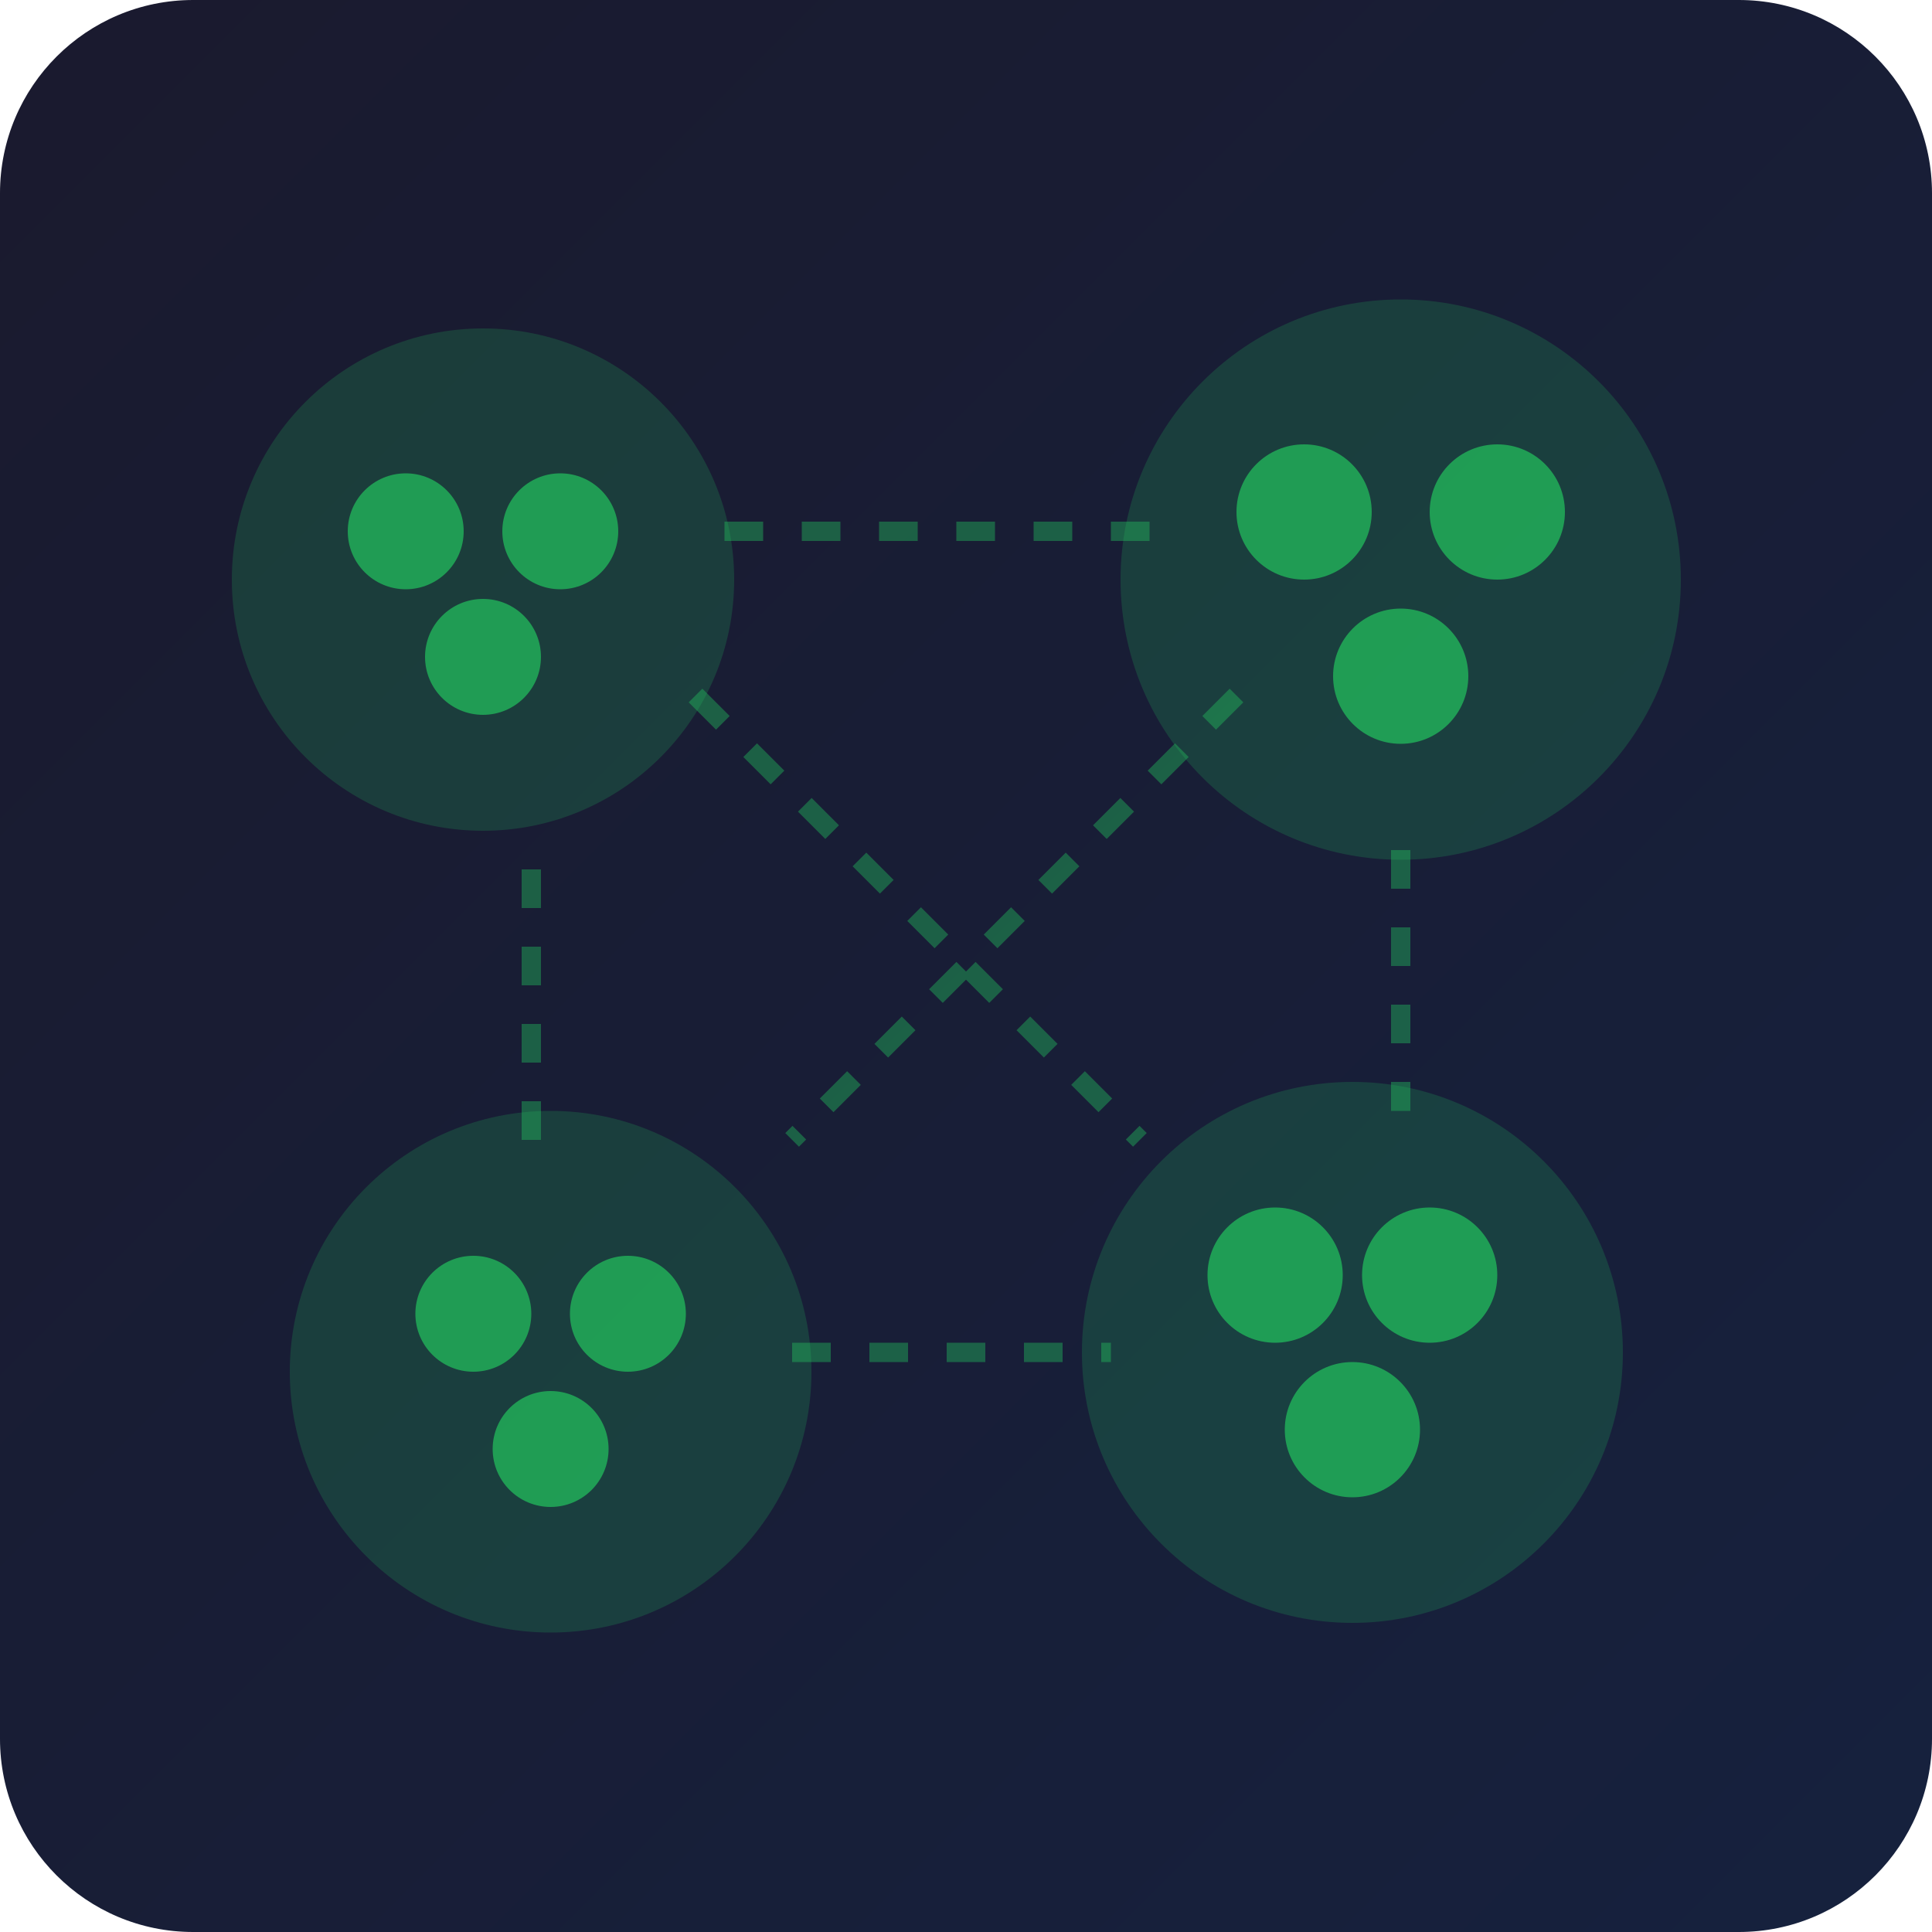
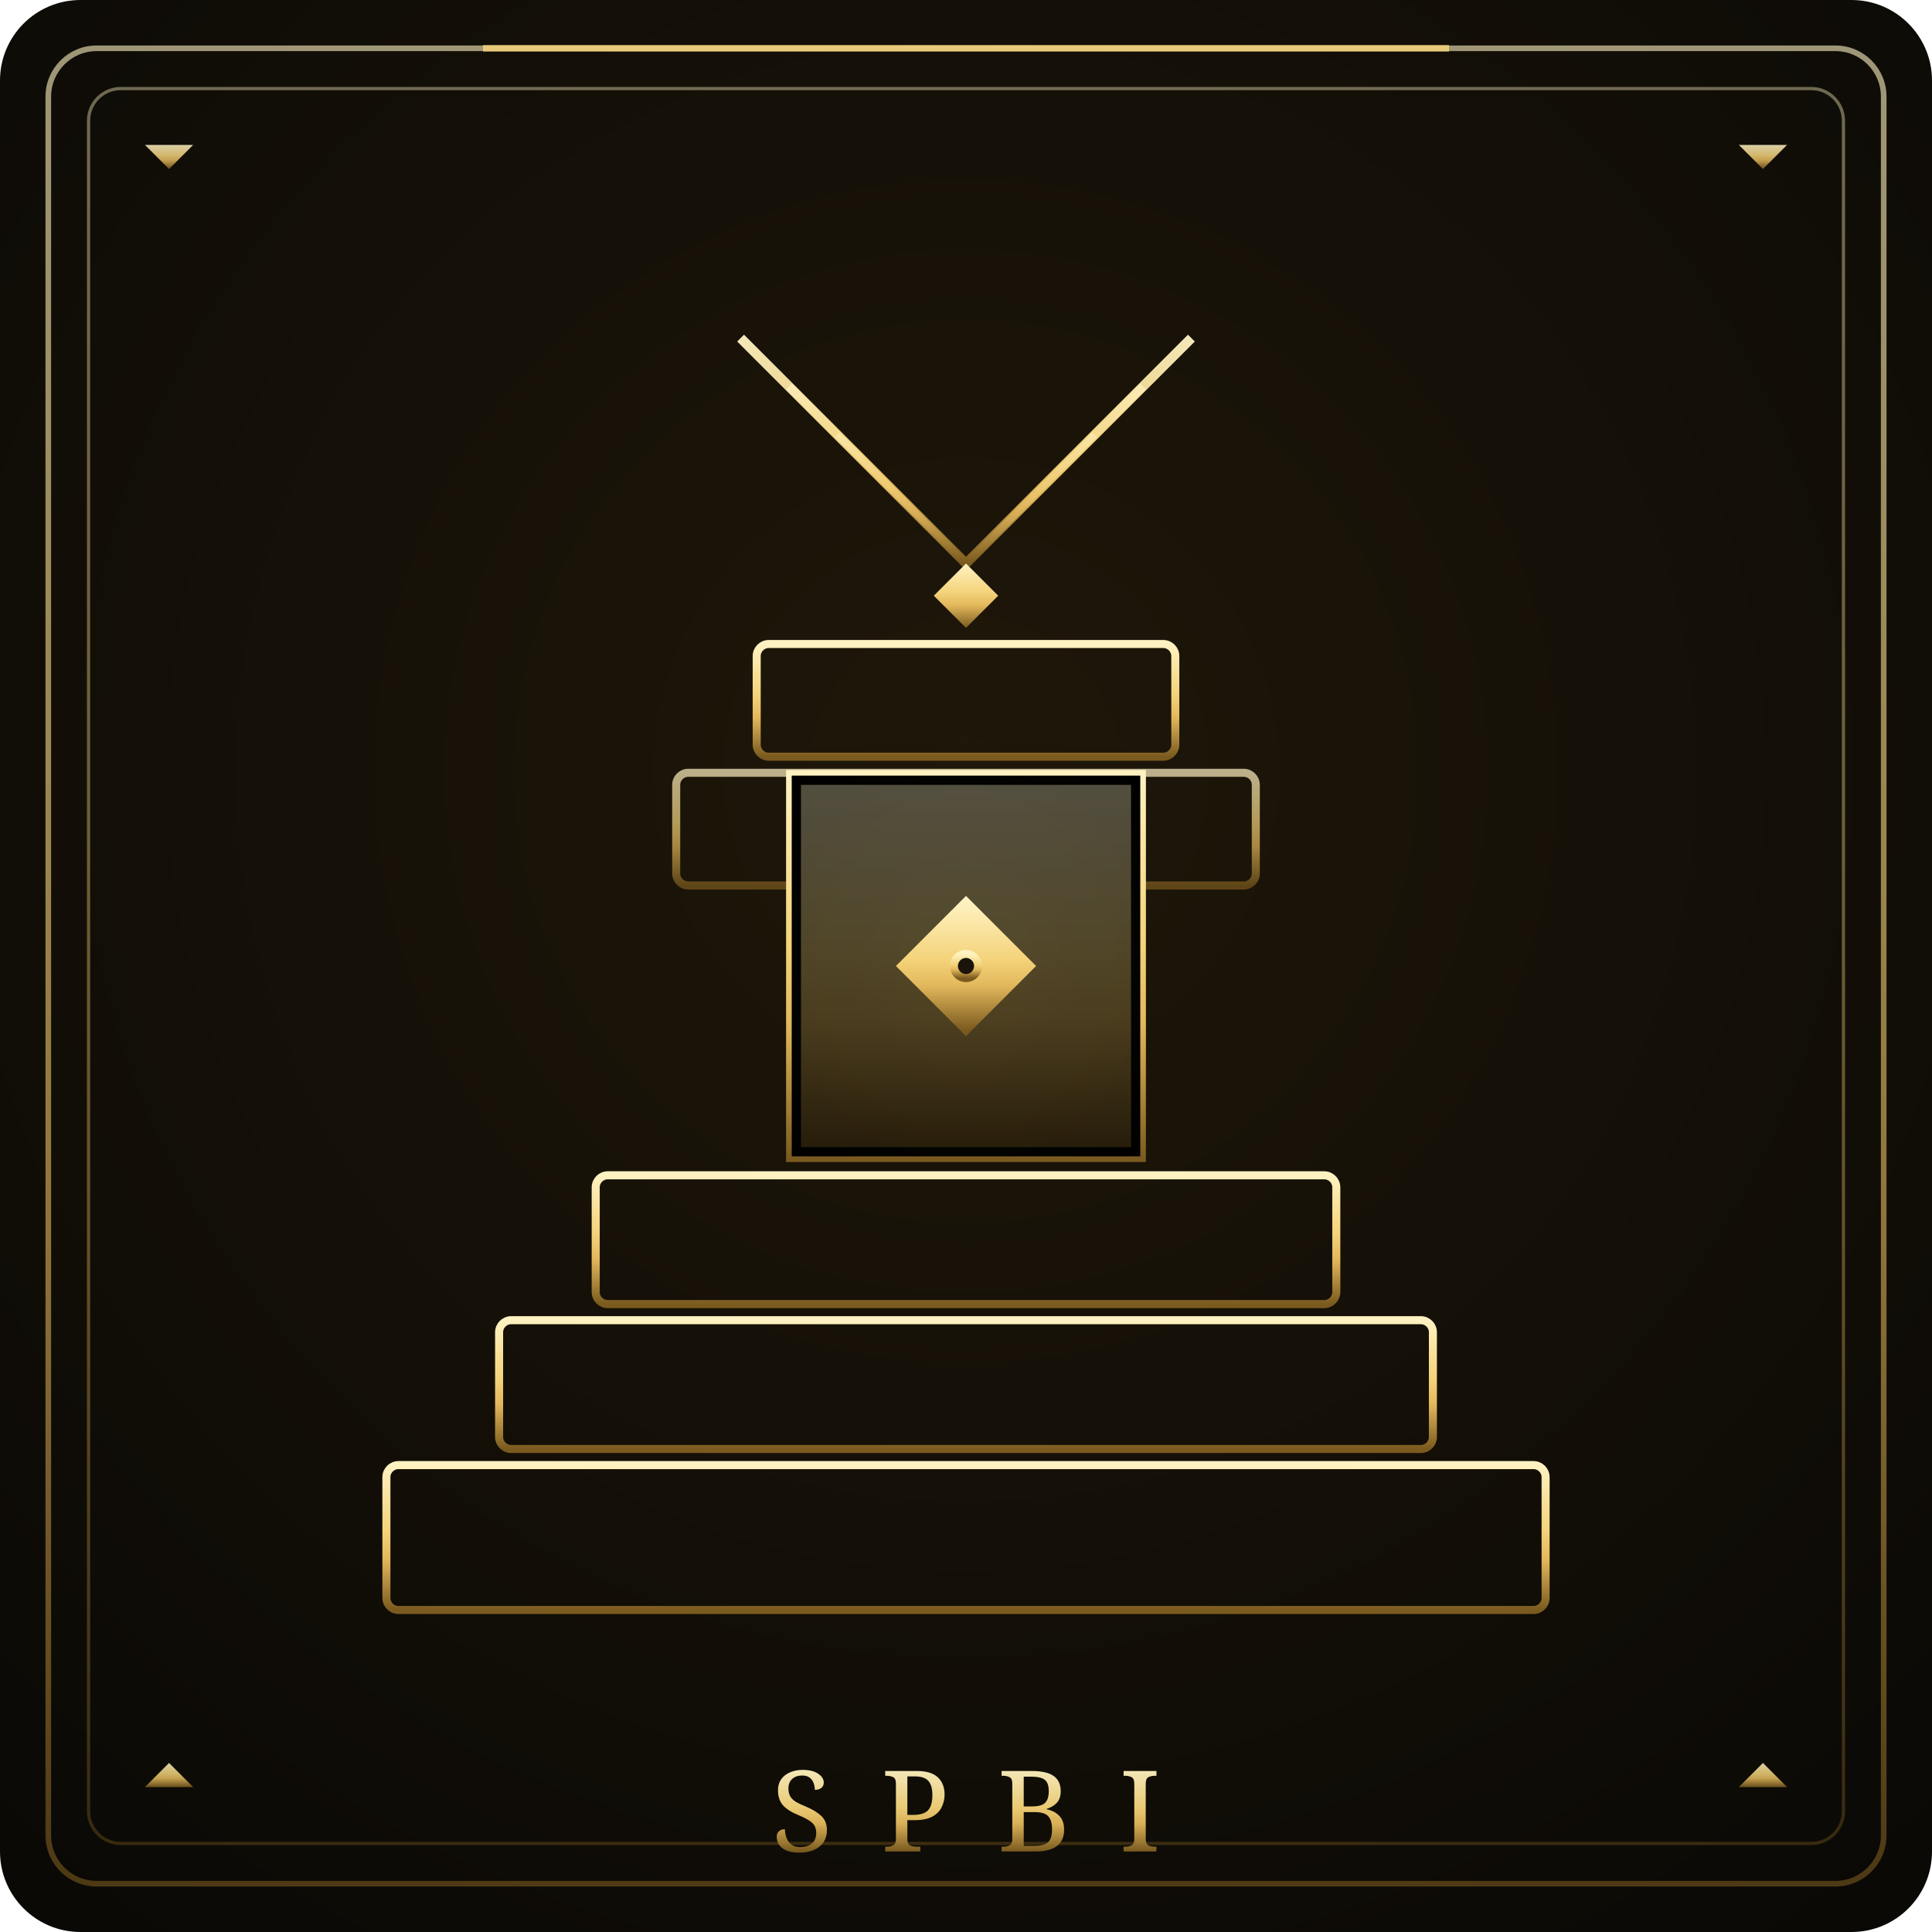
- <svg xmlns="http://www.w3.org/2000/svg" viewBox="0 0 200 200">
+ <svg xmlns="http://www.w3.org/2000/svg" viewBox="0 0 240 240">
  <defs>
-     <linearGradient id="bg-spbi" x1="0%" y1="0%" x2="100%" y2="100%">
-       <stop offset="0%" style="stop-color:#1a1a2e" />
-       <stop offset="100%" style="stop-color:#16213e" />
+     <linearGradient id="g" x1="0" y1="0" x2="0" y2="1">
+       <stop offset="0" stop-color="#FFF2C2" />
+       <stop offset="0.45" stop-color="#F4D37A" />
+       <stop offset="0.65" stop-color="#E3B85C" />
+       <stop offset="1" stop-color="#7A5A1E" />
    </linearGradient>
+     <radialGradient id="bg" cx="0.5" cy="0.4" r="0.75">
+       <stop offset="0" stop-color="#1F1709" />
+       <stop offset="1" stop-color="#0A0906" />
+     </radialGradient>
+     <radialGradient id="bgInner" cx="0.5" cy="0.5" r="0.7">
+       <stop offset="0" stop-color="#0A0906" />
+       <stop offset="1" stop-color="#000000" />
+     </radialGradient>
  </defs>
-   <rect width="200" height="200" fill="url(#bg-spbi)" rx="20" />
-   <g transform="translate(30, 40)">
-     <circle cx="20" cy="20" r="25" fill="#22C55E" opacity="0.2" stroke="#22C55E" stroke-width="2" />
-     <circle cx="12" cy="15" r="6" fill="#22C55E" opacity="0.7" />
-     <circle cx="28" cy="15" r="6" fill="#22C55E" opacity="0.7" />
-     <circle cx="20" cy="28" r="6" fill="#22C55E" opacity="0.7" />
+   <rect width="240" height="240" rx="10" fill="url(#bg)" />
+   <rect x="6" y="6" width="228" height="228" rx="6" fill="none" stroke="url(#g)" stroke-width="0.7" opacity="0.6" />
+   <rect x="11" y="11" width="218" height="218" rx="4" fill="none" stroke="url(#g)" stroke-width="0.4" opacity="0.4" />
+   <line x1="60" y1="6" x2="180" y2="6" stroke="#F4D37A" stroke-width="0.8" opacity="0.85" />
+   <g fill="url(#g)" opacity="0.85">
+     <path d="M 18 18 L 24 18 L 21 21 Z" />
+     <path d="M 222 18 L 216 18 L 219 21 Z" />
+     <path d="M 18 222 L 24 222 L 21 219 Z" />
+     <path d="M 222 222 L 216 222 L 219 219 Z" />
  </g>
-   <g transform="translate(120, 35)">
-     <circle cx="25" cy="25" r="28" fill="#22C55E" opacity="0.2" stroke="#22C55E" stroke-width="2" />
-     <circle cx="15" cy="18" r="7" fill="#22C55E" opacity="0.7" />
-     <circle cx="35" cy="18" r="7" fill="#22C55E" opacity="0.7" />
-     <circle cx="25" cy="35" r="7" fill="#22C55E" opacity="0.7" />
+   <g transform="translate(120 56)">
+     <path d="M -28 -14 L 0 14 L 28 -14" fill="none" stroke="url(#g)" stroke-width="1.2" opacity="0.95" />
+     <path d="M -22 -8 L 0 14 L 22 -8" fill="none" stroke="url(#g)" stroke-width="1" opacity="0.7" />
+     <path d="M -16 -2 L 0 14 L 16 -2" fill="none" stroke="url(#g)" stroke-width="0.8" opacity="0.5" />
+     <line x1="-32" y1="-16" x2="32" y2="-16" stroke="url(#g)" stroke-width="0.6" opacity="0.55" />
+     <line x1="-32" y1="-19" x2="32" y2="-19" stroke="url(#g)" stroke-width="0.4" opacity="0.4" />
+     <path d="M 0 14 L 4 18 L 0 22 L -4 18 Z" fill="url(#g)" />
  </g>
-   <g transform="translate(35, 120)">
-     <circle cx="22" cy="22" r="26" fill="#22C55E" opacity="0.2" stroke="#22C55E" stroke-width="2" />
-     <circle cx="14" cy="16" r="6" fill="#22C55E" opacity="0.7" />
-     <circle cx="30" cy="16" r="6" fill="#22C55E" opacity="0.7" />
-     <circle cx="22" cy="30" r="6" fill="#22C55E" opacity="0.7" />
+   <g transform="translate(120 0)" stroke="url(#g)" fill="none" stroke-width="1">
+     <rect x="-26" y="80" width="52" height="14" rx="1.5" />
+     <rect x="-36" y="96" width="72" height="14" rx="1.5" opacity="0.7" />
+     <rect x="-22" y="96" width="44" height="48" fill="url(#bgInner)" stroke="url(#g)" stroke-width="0.7" />
+     <rect x="-20" y="98" width="40" height="44" fill="url(#g)" opacity="0.32" />
+     <g transform="translate(0 120)">
+       <path d="M 0 -8 L 8 0 L 0 8 L -8 0 Z" fill="url(#g)" />
+       <circle r="1.5" fill="#1A140A" />
+     </g>
+     <rect x="-46" y="146" width="92" height="16" rx="1.5" />
+     <rect x="-58" y="164" width="116" height="16" rx="1.5" />
+     <rect x="-72" y="182" width="144" height="18" rx="1.5" />
+     <line x1="-50" y1="184" x2="-50" y2="198" opacity="0.5" />
+     <line x1="-30" y1="184" x2="-30" y2="198" opacity="0.5" />
+     <line x1="-10" y1="184" x2="-10" y2="198" opacity="0.5" />
+     <line x1="10" y1="184" x2="10" y2="198" opacity="0.5" />
+     <line x1="30" y1="184" x2="30" y2="198" opacity="0.5" />
+     <line x1="50" y1="184" x2="50" y2="198" opacity="0.5" />
  </g>
-   <g transform="translate(115, 115)">
-     <circle cx="25" cy="25" r="27" fill="#22C55E" opacity="0.2" stroke="#22C55E" stroke-width="2" />
-     <circle cx="17" cy="17" r="7" fill="#22C55E" opacity="0.7" />
-     <circle cx="33" cy="17" r="7" fill="#22C55E" opacity="0.7" />
-     <circle cx="25" cy="33" r="7" fill="#22C55E" opacity="0.7" />
-   </g>
-   <g stroke="#22C55E" stroke-width="2" stroke-dasharray="4,4" opacity="0.4">
-     <line x1="75" y1="55" x2="120" y2="55" />
-     <line x1="55" y1="90" x2="55" y2="120" />
-     <line x1="145" y1="88" x2="145" y2="115" />
-     <line x1="82" y1="140" x2="115" y2="140" />
-     <line x1="72" y1="72" x2="118" y2="118" />
-     <line x1="128" y1="72" x2="82" y2="118" />
-   </g>
+   <line x1="80" y1="216" x2="160" y2="216" stroke="url(#g)" stroke-width="0.4" opacity="0.5" />
+   <text x="120" y="230" text-anchor="middle" font-family="Limelight, serif" font-size="14" letter-spacing="6" fill="url(#g)" opacity="0.95">SPBI</text>
</svg>
